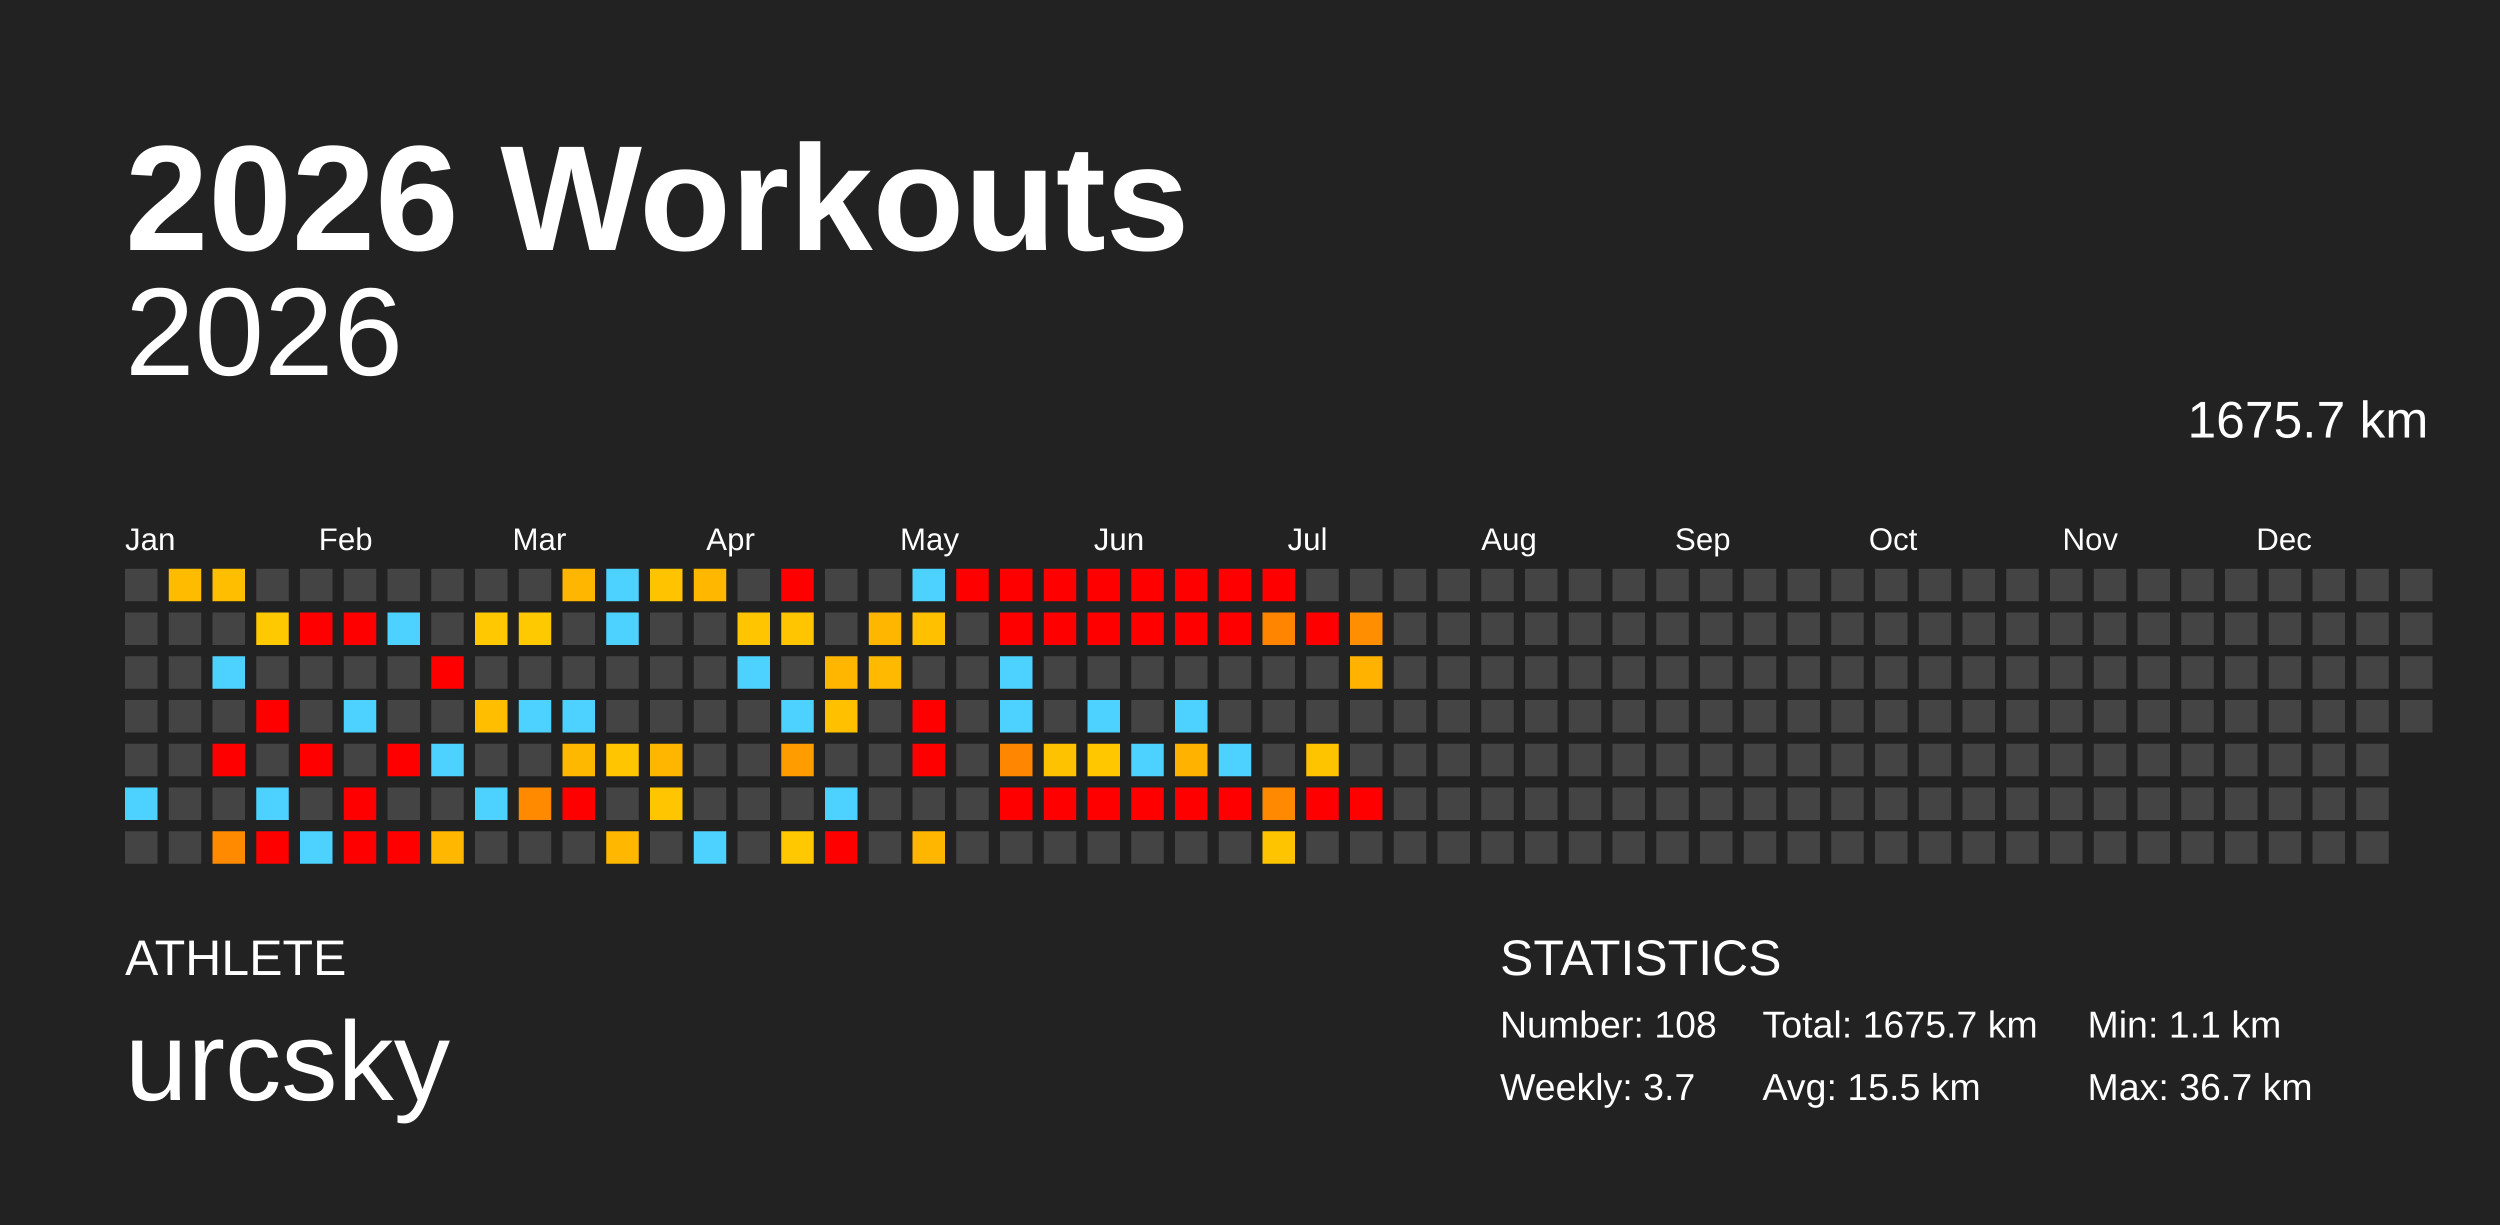
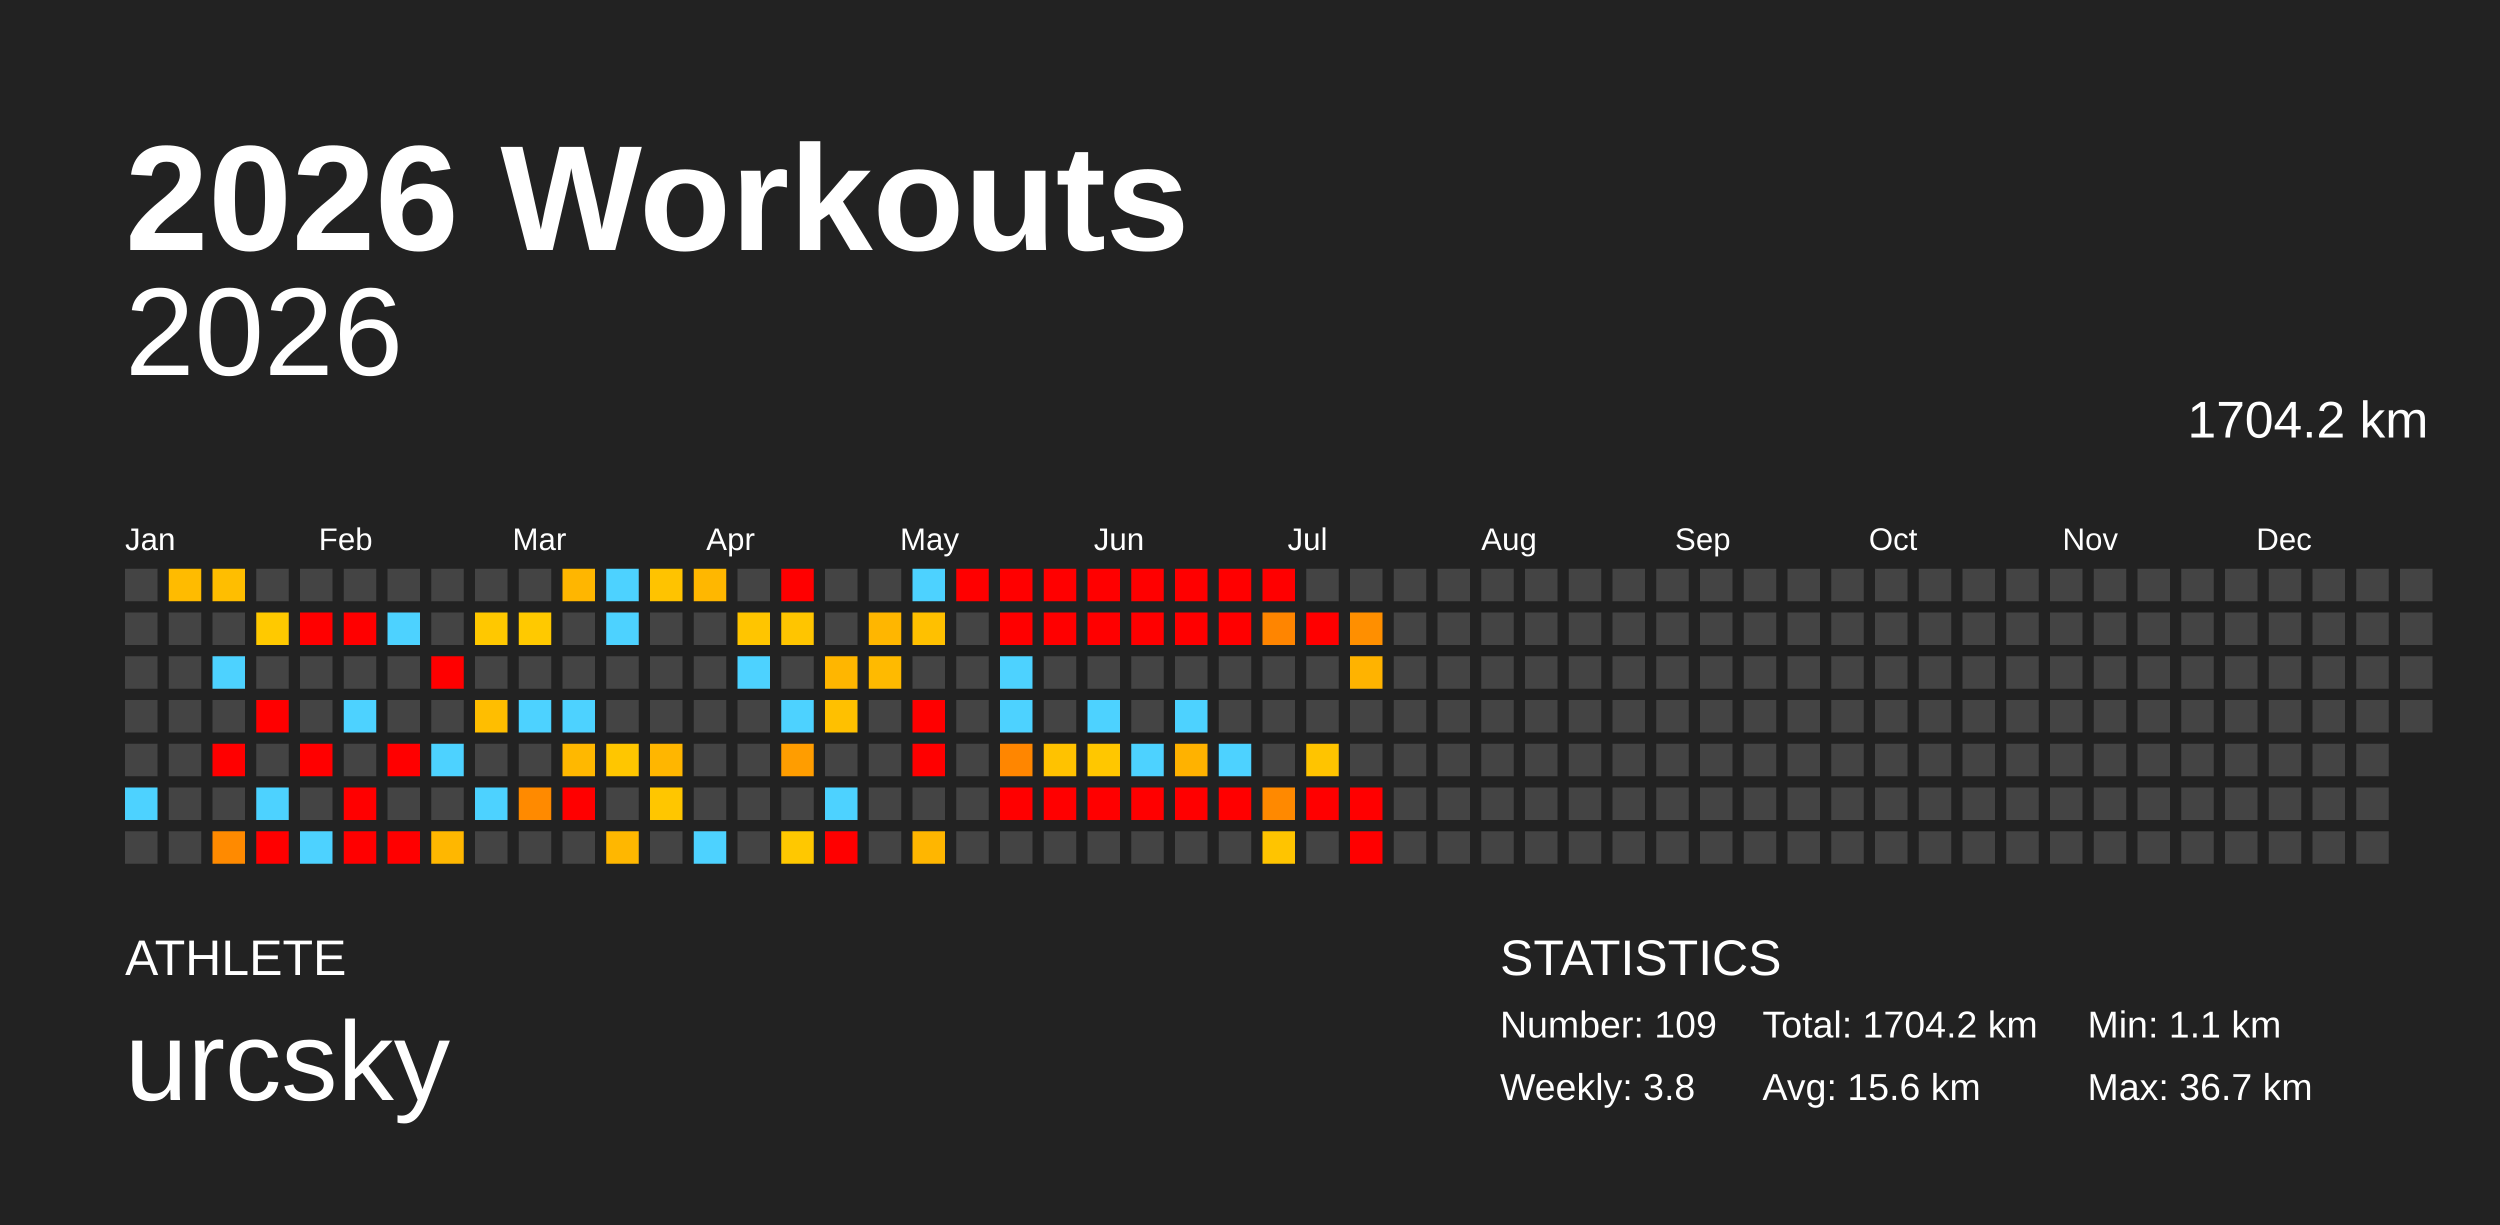
<svg xmlns="http://www.w3.org/2000/svg" baseProfile="full" height="98mm" version="1.1" viewBox="0,0,200,98" width="200mm">
  <defs />
  <rect fill="#222222" height="98" width="200" x="0" y="0" />
  <text fill="#FFFFFF" style="font-size:12px; font-family:Arial; font-weight:bold;" x="10" y="20">2026 Workouts</text>
  <text fill="#FFFFFF" style="font-size:4px; font-family:Arial" x="10" y="78">ATHLETE</text>
  <text fill="#FFFFFF" style="font-size:9px; font-family:Arial" x="10" y="88">urcsky</text>
  <text fill="#FFFFFF" style="font-size:4px; font-family:Arial" x="120" y="78">STATISTICS</text>
-   <text fill="#FFFFFF" style="font-size:3px; font-family:Arial" x="120" y="83">Number: 108</text>
-   <text fill="#FFFFFF" style="font-size:3px; font-family:Arial" x="120" y="88">Weekly: 3.7</text>
-   <text fill="#FFFFFF" style="font-size:3px; font-family:Arial" x="141" y="83">Total: 1675.7 km</text>
-   <text fill="#FFFFFF" style="font-size:3px; font-family:Arial" x="141" y="88">Avg: 15.5 km</text>
+   <text fill="#FFFFFF" style="font-size:3px; font-family:Arial" x="120" y="83">Number: 109</text>
+   <text fill="#FFFFFF" style="font-size:3px; font-family:Arial" x="120" y="88">Weekly: 3.8</text>
+   <text fill="#FFFFFF" style="font-size:3px; font-family:Arial" x="141" y="83">Total: 1704.2 km</text>
+   <text fill="#FFFFFF" style="font-size:3px; font-family:Arial" x="141" y="88">Avg: 15.6 km</text>
  <text fill="#FFFFFF" style="font-size:3px; font-family:Arial" x="167" y="83">Min: 1.1 km</text>
  <text fill="#FFFFFF" style="font-size:3px; font-family:Arial" x="167" y="88">Max: 36.7 km</text>
  <text alignment-baseline="hanging" fill="#FFFFFF" style="font-size:10.0px; font-family:Arial;" x="10" y="30">2026</text>
-   <text alignment-baseline="hanging" fill="#FFFFFF" style="font-size:4.125px; font-family:Arial;" x="175" y="35">1675.7 km</text>
+   <text alignment-baseline="hanging" fill="#FFFFFF" style="font-size:4.125px; font-family:Arial;" x="175" y="35">1704.2 km</text>
  <text fill="#FFFFFF" style="font-size:2.5px; font-family:Arial" x="10.0" y="44">Jan</text>
  <text fill="#FFFFFF" style="font-size:2.5px; font-family:Arial" x="25.5" y="44">Feb</text>
  <text fill="#FFFFFF" style="font-size:2.5px; font-family:Arial" x="41.0" y="44">Mar</text>
  <text fill="#FFFFFF" style="font-size:2.5px; font-family:Arial" x="56.5" y="44">Apr</text>
  <text fill="#FFFFFF" style="font-size:2.5px; font-family:Arial" x="72.0" y="44">May</text>
  <text fill="#FFFFFF" style="font-size:2.5px; font-family:Arial" x="87.5" y="44">Jun</text>
  <text fill="#FFFFFF" style="font-size:2.5px; font-family:Arial" x="103.0" y="44">Jul</text>
  <text fill="#FFFFFF" style="font-size:2.5px; font-family:Arial" x="118.5" y="44">Aug</text>
  <text fill="#FFFFFF" style="font-size:2.5px; font-family:Arial" x="134.0" y="44">Sep</text>
  <text fill="#FFFFFF" style="font-size:2.5px; font-family:Arial" x="149.5" y="44">Oct</text>
  <text fill="#FFFFFF" style="font-size:2.5px; font-family:Arial" x="165.0" y="44">Nov</text>
  <text fill="#FFFFFF" style="font-size:2.5px; font-family:Arial" x="180.5" y="44">Dec</text>
  <rect fill="#444444" height="2.6" width="2.6" x="10.0" y="45.5" />
  <rect fill="#444444" height="2.6" width="2.6" x="10.0" y="49.0" />
  <rect fill="#444444" height="2.6" width="2.6" x="10.0" y="52.5" />
  <rect fill="#444444" height="2.6" width="2.6" x="10.0" y="56.0" />
  <rect fill="#444444" height="2.6" width="2.6" x="10.0" y="59.5" />
  <rect fill="#4dd2ff" height="2.6" width="2.6" x="10.0" y="63.0" />
  <rect fill="#444444" height="2.6" width="2.6" x="10.0" y="66.5" />
  <rect fill="#ffbb00" height="2.6" width="2.6" x="13.5" y="45.5" />
  <rect fill="#444444" height="2.6" width="2.6" x="13.5" y="49.0" />
  <rect fill="#444444" height="2.6" width="2.6" x="13.5" y="52.5" />
  <rect fill="#444444" height="2.6" width="2.6" x="13.5" y="56.0" />
  <rect fill="#444444" height="2.6" width="2.6" x="13.5" y="59.5" />
  <rect fill="#444444" height="2.6" width="2.6" x="13.5" y="63.0" />
  <rect fill="#444444" height="2.6" width="2.6" x="13.5" y="66.5" />
  <rect fill="#ffbe00" height="2.6" width="2.6" x="17.0" y="45.5" />
  <rect fill="#444444" height="2.6" width="2.6" x="17.0" y="49.0" />
  <rect fill="#4dd2ff" height="2.6" width="2.6" x="17.0" y="52.5" />
  <rect fill="#444444" height="2.6" width="2.6" x="17.0" y="56.0" />
  <rect fill="red" height="2.6" width="2.6" x="17.0" y="59.5" />
  <rect fill="#444444" height="2.6" width="2.6" x="17.0" y="63.0" />
  <rect fill="#ff8a00" height="2.6" width="2.6" x="17.0" y="66.5" />
  <rect fill="#444444" height="2.6" width="2.6" x="20.5" y="45.5" />
  <rect fill="#ffc900" height="2.6" width="2.6" x="20.5" y="49.0" />
  <rect fill="#444444" height="2.6" width="2.6" x="20.5" y="52.5" />
  <rect fill="red" height="2.6" width="2.6" x="20.5" y="56.0" />
  <rect fill="#444444" height="2.6" width="2.6" x="20.5" y="59.5" />
  <rect fill="#4dd2ff" height="2.6" width="2.6" x="20.5" y="63.0" />
  <rect fill="red" height="2.6" width="2.6" x="20.5" y="66.5" />
  <rect fill="#444444" height="2.6" width="2.6" x="24.0" y="45.5" />
  <rect fill="red" height="2.6" width="2.6" x="24.0" y="49.0" />
  <rect fill="#444444" height="2.6" width="2.6" x="24.0" y="52.5" />
  <rect fill="#444444" height="2.6" width="2.6" x="24.0" y="56.0" />
  <rect fill="red" height="2.6" width="2.6" x="24.0" y="59.5" />
  <rect fill="#444444" height="2.6" width="2.6" x="24.0" y="63.0" />
  <rect fill="#4dd2ff" height="2.6" width="2.6" x="24.0" y="66.5" />
  <rect fill="#444444" height="2.6" width="2.6" x="27.5" y="45.5" />
  <rect fill="red" height="2.6" width="2.6" x="27.5" y="49.0" />
  <rect fill="#444444" height="2.6" width="2.6" x="27.5" y="52.5" />
  <rect fill="#4dd2ff" height="2.6" width="2.6" x="27.5" y="56.0" />
  <rect fill="#444444" height="2.6" width="2.6" x="27.5" y="59.5" />
  <rect fill="red" height="2.6" width="2.6" x="27.5" y="63.0" />
  <rect fill="red" height="2.6" width="2.6" x="27.5" y="66.5" />
  <rect fill="#444444" height="2.6" width="2.6" x="31.0" y="45.5" />
  <rect fill="#4dd2ff" height="2.6" width="2.6" x="31.0" y="49.0" />
  <rect fill="#444444" height="2.6" width="2.6" x="31.0" y="52.5" />
  <rect fill="#444444" height="2.6" width="2.6" x="31.0" y="56.0" />
  <rect fill="red" height="2.6" width="2.6" x="31.0" y="59.5" />
  <rect fill="#444444" height="2.6" width="2.6" x="31.0" y="63.0" />
  <rect fill="red" height="2.6" width="2.6" x="31.0" y="66.5" />
  <rect fill="#444444" height="2.6" width="2.6" x="34.5" y="45.5" />
  <rect fill="#444444" height="2.6" width="2.6" x="34.5" y="49.0" />
  <rect fill="red" height="2.6" width="2.6" x="34.5" y="52.5" />
  <rect fill="#444444" height="2.6" width="2.6" x="34.5" y="56.0" />
  <rect fill="#4dd2ff" height="2.6" width="2.6" x="34.5" y="59.5" />
  <rect fill="#444444" height="2.6" width="2.6" x="34.5" y="63.0" />
  <rect fill="#ffb700" height="2.6" width="2.6" x="34.5" y="66.5" />
  <rect fill="#444444" height="2.6" width="2.6" x="38.0" y="45.5" />
  <rect fill="#ffc800" height="2.6" width="2.6" x="38.0" y="49.0" />
  <rect fill="#444444" height="2.6" width="2.6" x="38.0" y="52.5" />
  <rect fill="#ffbe00" height="2.6" width="2.6" x="38.0" y="56.0" />
  <rect fill="#444444" height="2.6" width="2.6" x="38.0" y="59.5" />
  <rect fill="#4dd2ff" height="2.6" width="2.6" x="38.0" y="63.0" />
  <rect fill="#444444" height="2.6" width="2.6" x="38.0" y="66.5" />
  <rect fill="#444444" height="2.6" width="2.6" x="41.5" y="45.5" />
  <rect fill="#ffc900" height="2.6" width="2.6" x="41.5" y="49.0" />
  <rect fill="#444444" height="2.6" width="2.6" x="41.5" y="52.5" />
  <rect fill="#4dd2ff" height="2.6" width="2.6" x="41.5" y="56.0" />
  <rect fill="#444444" height="2.6" width="2.6" x="41.5" y="59.5" />
  <rect fill="#ff8a00" height="2.6" width="2.6" x="41.5" y="63.0" />
  <rect fill="#444444" height="2.6" width="2.6" x="41.5" y="66.5" />
  <rect fill="#ffb600" height="2.6" width="2.6" x="45.0" y="45.5" />
  <rect fill="#444444" height="2.6" width="2.6" x="45.0" y="49.0" />
  <rect fill="#444444" height="2.6" width="2.6" x="45.0" y="52.5" />
  <rect fill="#4dd2ff" height="2.6" width="2.6" x="45.0" y="56.0" />
  <rect fill="#ffb800" height="2.6" width="2.6" x="45.0" y="59.5" />
  <rect fill="red" height="2.6" width="2.6" x="45.0" y="63.0" />
  <rect fill="#444444" height="2.6" width="2.6" x="45.0" y="66.5" />
  <rect fill="#4dd2ff" height="2.6" width="2.6" x="48.5" y="45.5" />
  <rect fill="#4dd2ff" height="2.6" width="2.6" x="48.5" y="49.0" />
  <rect fill="#444444" height="2.6" width="2.6" x="48.5" y="52.5" />
  <rect fill="#444444" height="2.6" width="2.6" x="48.5" y="56.0" />
  <rect fill="#ffc600" height="2.6" width="2.6" x="48.5" y="59.5" />
  <rect fill="#444444" height="2.6" width="2.6" x="48.5" y="63.0" />
  <rect fill="#ffb700" height="2.6" width="2.6" x="48.5" y="66.5" />
  <rect fill="#ffc300" height="2.6" width="2.6" x="52.0" y="45.5" />
  <rect fill="#444444" height="2.6" width="2.6" x="52.0" y="49.0" />
  <rect fill="#444444" height="2.6" width="2.6" x="52.0" y="52.5" />
  <rect fill="#444444" height="2.6" width="2.6" x="52.0" y="56.0" />
  <rect fill="#ffb600" height="2.6" width="2.6" x="52.0" y="59.5" />
  <rect fill="#ffc600" height="2.6" width="2.6" x="52.0" y="63.0" />
  <rect fill="#444444" height="2.6" width="2.6" x="52.0" y="66.5" />
  <rect fill="#ffb700" height="2.6" width="2.6" x="55.5" y="45.5" />
  <rect fill="#444444" height="2.6" width="2.6" x="55.5" y="49.0" />
  <rect fill="#444444" height="2.6" width="2.6" x="55.5" y="52.5" />
  <rect fill="#444444" height="2.6" width="2.6" x="55.5" y="56.0" />
  <rect fill="#444444" height="2.6" width="2.6" x="55.5" y="59.5" />
  <rect fill="#444444" height="2.6" width="2.6" x="55.5" y="63.0" />
  <rect fill="#4dd2ff" height="2.6" width="2.6" x="55.5" y="66.5" />
  <rect fill="#444444" height="2.6" width="2.6" x="59.0" y="45.5" />
  <rect fill="#ffc500" height="2.6" width="2.6" x="59.0" y="49.0" />
  <rect fill="#4dd2ff" height="2.6" width="2.6" x="59.0" y="52.5" />
  <rect fill="#444444" height="2.6" width="2.6" x="59.0" y="56.0" />
  <rect fill="#444444" height="2.6" width="2.6" x="59.0" y="59.5" />
  <rect fill="#444444" height="2.6" width="2.6" x="59.0" y="63.0" />
  <rect fill="#444444" height="2.6" width="2.6" x="59.0" y="66.5" />
  <rect fill="red" height="2.6" width="2.6" x="62.5" y="45.5" />
  <rect fill="#ffc500" height="2.6" width="2.6" x="62.5" y="49.0" />
  <rect fill="#444444" height="2.6" width="2.6" x="62.5" y="52.5" />
  <rect fill="#4dd2ff" height="2.6" width="2.6" x="62.5" y="56.0" />
  <rect fill="#ff9d00" height="2.6" width="2.6" x="62.5" y="59.5" />
  <rect fill="#444444" height="2.6" width="2.6" x="62.5" y="63.0" />
  <rect fill="#ffc800" height="2.6" width="2.6" x="62.5" y="66.5" />
  <rect fill="#444444" height="2.6" width="2.6" x="66.0" y="45.5" />
  <rect fill="#444444" height="2.6" width="2.6" x="66.0" y="49.0" />
  <rect fill="#ffb600" height="2.6" width="2.6" x="66.0" y="52.5" />
  <rect fill="#ffc000" height="2.6" width="2.6" x="66.0" y="56.0" />
  <rect fill="#444444" height="2.6" width="2.6" x="66.0" y="59.5" />
  <rect fill="#4dd2ff" height="2.6" width="2.6" x="66.0" y="63.0" />
  <rect fill="red" height="2.6" width="2.6" x="66.0" y="66.5" />
  <rect fill="#444444" height="2.6" width="2.6" x="69.5" y="45.5" />
  <rect fill="#ffb600" height="2.6" width="2.6" x="69.5" y="49.0" />
  <rect fill="#ffba00" height="2.6" width="2.6" x="69.5" y="52.5" />
  <rect fill="#444444" height="2.6" width="2.6" x="69.5" y="56.0" />
  <rect fill="#444444" height="2.6" width="2.6" x="69.5" y="59.5" />
  <rect fill="#444444" height="2.6" width="2.6" x="69.5" y="63.0" />
  <rect fill="#444444" height="2.6" width="2.6" x="69.5" y="66.5" />
  <rect fill="#4dd2ff" height="2.6" width="2.6" x="73.0" y="45.5" />
  <rect fill="#ffc000" height="2.6" width="2.6" x="73.0" y="49.0" />
  <rect fill="#444444" height="2.6" width="2.6" x="73.0" y="52.5" />
  <rect fill="red" height="2.6" width="2.6" x="73.0" y="56.0" />
  <rect fill="red" height="2.6" width="2.6" x="73.0" y="59.5" />
  <rect fill="#444444" height="2.6" width="2.6" x="73.0" y="63.0" />
  <rect fill="#ffb600" height="2.6" width="2.6" x="73.0" y="66.5" />
  <rect fill="red" height="2.6" width="2.6" x="76.5" y="45.5" />
  <rect fill="#444444" height="2.6" width="2.6" x="76.5" y="49.0" />
  <rect fill="#444444" height="2.6" width="2.6" x="76.5" y="52.5" />
  <rect fill="#444444" height="2.6" width="2.6" x="76.5" y="56.0" />
  <rect fill="#444444" height="2.6" width="2.6" x="76.5" y="59.5" />
  <rect fill="#444444" height="2.6" width="2.6" x="76.5" y="63.0" />
  <rect fill="#444444" height="2.6" width="2.6" x="76.5" y="66.5" />
  <rect fill="red" height="2.6" width="2.6" x="80.0" y="45.5" />
  <rect fill="red" height="2.6" width="2.6" x="80.0" y="49.0" />
  <rect fill="#4dd2ff" height="2.6" width="2.6" x="80.0" y="52.5" />
  <rect fill="#4dd2ff" height="2.6" width="2.6" x="80.0" y="56.0" />
  <rect fill="#ff8600" height="2.6" width="2.6" x="80.0" y="59.5" />
  <rect fill="red" height="2.6" width="2.6" x="80.0" y="63.0" />
  <rect fill="#444444" height="2.6" width="2.6" x="80.0" y="66.5" />
  <rect fill="red" height="2.6" width="2.6" x="83.5" y="45.5" />
  <rect fill="red" height="2.6" width="2.6" x="83.5" y="49.0" />
  <rect fill="#444444" height="2.6" width="2.6" x="83.5" y="52.5" />
  <rect fill="#444444" height="2.6" width="2.6" x="83.5" y="56.0" />
  <rect fill="#ffc200" height="2.6" width="2.6" x="83.5" y="59.5" />
  <rect fill="red" height="2.6" width="2.6" x="83.5" y="63.0" />
  <rect fill="#444444" height="2.6" width="2.6" x="83.5" y="66.5" />
  <rect fill="red" height="2.6" width="2.6" x="87.0" y="45.5" />
  <rect fill="red" height="2.6" width="2.6" x="87.0" y="49.0" />
  <rect fill="#444444" height="2.6" width="2.6" x="87.0" y="52.5" />
  <rect fill="#4dd2ff" height="2.6" width="2.6" x="87.0" y="56.0" />
  <rect fill="#ffc700" height="2.6" width="2.6" x="87.0" y="59.5" />
  <rect fill="red" height="2.6" width="2.6" x="87.0" y="63.0" />
  <rect fill="#444444" height="2.6" width="2.6" x="87.0" y="66.5" />
  <rect fill="red" height="2.6" width="2.6" x="90.5" y="45.5" />
  <rect fill="red" height="2.6" width="2.6" x="90.5" y="49.0" />
  <rect fill="#444444" height="2.6" width="2.6" x="90.5" y="52.5" />
  <rect fill="#444444" height="2.6" width="2.6" x="90.5" y="56.0" />
  <rect fill="#4dd2ff" height="2.6" width="2.6" x="90.5" y="59.5" />
  <rect fill="red" height="2.6" width="2.6" x="90.5" y="63.0" />
  <rect fill="#444444" height="2.6" width="2.6" x="90.5" y="66.5" />
  <rect fill="red" height="2.6" width="2.6" x="94.0" y="45.5" />
  <rect fill="red" height="2.6" width="2.6" x="94.0" y="49.0" />
  <rect fill="#444444" height="2.6" width="2.6" x="94.0" y="52.5" />
  <rect fill="#4dd2ff" height="2.6" width="2.6" x="94.0" y="56.0" />
  <rect fill="#ffb200" height="2.6" width="2.6" x="94.0" y="59.5" />
  <rect fill="red" height="2.6" width="2.6" x="94.0" y="63.0" />
  <rect fill="#444444" height="2.6" width="2.6" x="94.0" y="66.5" />
  <rect fill="red" height="2.6" width="2.6" x="97.5" y="45.5" />
  <rect fill="red" height="2.6" width="2.6" x="97.5" y="49.0" />
  <rect fill="#444444" height="2.6" width="2.6" x="97.5" y="52.5" />
  <rect fill="#444444" height="2.6" width="2.6" x="97.5" y="56.0" />
  <rect fill="#4dd2ff" height="2.6" width="2.6" x="97.5" y="59.5" />
  <rect fill="red" height="2.6" width="2.6" x="97.5" y="63.0" />
  <rect fill="#444444" height="2.6" width="2.6" x="97.5" y="66.5" />
  <rect fill="red" height="2.6" width="2.6" x="101.0" y="45.5" />
  <rect fill="#ff8500" height="2.6" width="2.6" x="101.0" y="49.0" />
  <rect fill="#444444" height="2.6" width="2.6" x="101.0" y="52.5" />
  <rect fill="#444444" height="2.6" width="2.6" x="101.0" y="56.0" />
  <rect fill="#444444" height="2.6" width="2.6" x="101.0" y="59.5" />
  <rect fill="#ff8900" height="2.6" width="2.6" x="101.0" y="63.0" />
  <rect fill="#ffc400" height="2.6" width="2.6" x="101.0" y="66.5" />
  <rect fill="#444444" height="2.6" width="2.6" x="104.5" y="45.5" />
  <rect fill="red" height="2.6" width="2.6" x="104.5" y="49.0" />
  <rect fill="#444444" height="2.6" width="2.6" x="104.5" y="52.5" />
  <rect fill="#444444" height="2.6" width="2.6" x="104.5" y="56.0" />
  <rect fill="#ffc400" height="2.6" width="2.6" x="104.5" y="59.5" />
  <rect fill="red" height="2.6" width="2.6" x="104.5" y="63.0" />
  <rect fill="#444444" height="2.6" width="2.6" x="104.5" y="66.5" />
  <rect fill="#444444" height="2.6" width="2.6" x="108.0" y="45.5" />
  <rect fill="#ff8f00" height="2.6" width="2.6" x="108.0" y="49.0" />
  <rect fill="#ffb300" height="2.6" width="2.6" x="108.0" y="52.5" />
  <rect fill="#444444" height="2.6" width="2.6" x="108.0" y="56.0" />
  <rect fill="#444444" height="2.6" width="2.6" x="108.0" y="59.5" />
  <rect fill="red" height="2.6" width="2.6" x="108.0" y="63.0" />
-   <rect fill="#444444" height="2.6" width="2.6" x="108.0" y="66.5" />
+   <rect fill="red" height="2.6" width="2.6" x="108.0" y="66.5" />
  <rect fill="#444444" height="2.6" width="2.6" x="111.5" y="45.5" />
  <rect fill="#444444" height="2.6" width="2.6" x="111.5" y="49.0" />
  <rect fill="#444444" height="2.6" width="2.6" x="111.5" y="52.5" />
  <rect fill="#444444" height="2.6" width="2.6" x="111.5" y="56.0" />
  <rect fill="#444444" height="2.6" width="2.6" x="111.5" y="59.5" />
  <rect fill="#444444" height="2.6" width="2.6" x="111.5" y="63.0" />
  <rect fill="#444444" height="2.6" width="2.6" x="111.5" y="66.5" />
  <rect fill="#444444" height="2.6" width="2.6" x="115.0" y="45.5" />
  <rect fill="#444444" height="2.6" width="2.6" x="115.0" y="49.0" />
  <rect fill="#444444" height="2.6" width="2.6" x="115.0" y="52.5" />
  <rect fill="#444444" height="2.6" width="2.6" x="115.0" y="56.0" />
  <rect fill="#444444" height="2.6" width="2.6" x="115.0" y="59.5" />
  <rect fill="#444444" height="2.6" width="2.6" x="115.0" y="63.0" />
  <rect fill="#444444" height="2.6" width="2.6" x="115.0" y="66.5" />
  <rect fill="#444444" height="2.6" width="2.6" x="118.5" y="45.5" />
  <rect fill="#444444" height="2.6" width="2.6" x="118.5" y="49.0" />
  <rect fill="#444444" height="2.6" width="2.6" x="118.5" y="52.5" />
  <rect fill="#444444" height="2.6" width="2.6" x="118.5" y="56.0" />
  <rect fill="#444444" height="2.6" width="2.6" x="118.5" y="59.5" />
  <rect fill="#444444" height="2.6" width="2.6" x="118.5" y="63.0" />
  <rect fill="#444444" height="2.6" width="2.6" x="118.5" y="66.5" />
  <rect fill="#444444" height="2.6" width="2.6" x="122.0" y="45.5" />
  <rect fill="#444444" height="2.6" width="2.6" x="122.0" y="49.0" />
  <rect fill="#444444" height="2.6" width="2.6" x="122.0" y="52.5" />
  <rect fill="#444444" height="2.6" width="2.6" x="122.0" y="56.0" />
  <rect fill="#444444" height="2.6" width="2.6" x="122.0" y="59.5" />
  <rect fill="#444444" height="2.6" width="2.6" x="122.0" y="63.0" />
  <rect fill="#444444" height="2.6" width="2.6" x="122.0" y="66.5" />
  <rect fill="#444444" height="2.6" width="2.6" x="125.5" y="45.5" />
  <rect fill="#444444" height="2.6" width="2.6" x="125.5" y="49.0" />
  <rect fill="#444444" height="2.6" width="2.6" x="125.5" y="52.5" />
  <rect fill="#444444" height="2.6" width="2.6" x="125.5" y="56.0" />
  <rect fill="#444444" height="2.6" width="2.6" x="125.5" y="59.5" />
  <rect fill="#444444" height="2.6" width="2.6" x="125.5" y="63.0" />
  <rect fill="#444444" height="2.6" width="2.6" x="125.5" y="66.5" />
  <rect fill="#444444" height="2.6" width="2.6" x="129.0" y="45.5" />
  <rect fill="#444444" height="2.6" width="2.6" x="129.0" y="49.0" />
  <rect fill="#444444" height="2.6" width="2.6" x="129.0" y="52.5" />
  <rect fill="#444444" height="2.6" width="2.6" x="129.0" y="56.0" />
  <rect fill="#444444" height="2.6" width="2.6" x="129.0" y="59.5" />
  <rect fill="#444444" height="2.6" width="2.6" x="129.0" y="63.0" />
  <rect fill="#444444" height="2.6" width="2.6" x="129.0" y="66.5" />
  <rect fill="#444444" height="2.6" width="2.6" x="132.5" y="45.5" />
  <rect fill="#444444" height="2.6" width="2.6" x="132.5" y="49.0" />
  <rect fill="#444444" height="2.6" width="2.6" x="132.5" y="52.5" />
  <rect fill="#444444" height="2.6" width="2.6" x="132.5" y="56.0" />
  <rect fill="#444444" height="2.6" width="2.6" x="132.5" y="59.5" />
  <rect fill="#444444" height="2.6" width="2.6" x="132.5" y="63.0" />
  <rect fill="#444444" height="2.6" width="2.6" x="132.5" y="66.5" />
  <rect fill="#444444" height="2.6" width="2.6" x="136.0" y="45.5" />
  <rect fill="#444444" height="2.6" width="2.6" x="136.0" y="49.0" />
  <rect fill="#444444" height="2.6" width="2.6" x="136.0" y="52.5" />
  <rect fill="#444444" height="2.6" width="2.6" x="136.0" y="56.0" />
  <rect fill="#444444" height="2.6" width="2.6" x="136.0" y="59.5" />
  <rect fill="#444444" height="2.6" width="2.6" x="136.0" y="63.0" />
  <rect fill="#444444" height="2.6" width="2.6" x="136.0" y="66.5" />
  <rect fill="#444444" height="2.6" width="2.6" x="139.5" y="45.5" />
  <rect fill="#444444" height="2.6" width="2.6" x="139.5" y="49.0" />
  <rect fill="#444444" height="2.6" width="2.6" x="139.5" y="52.5" />
  <rect fill="#444444" height="2.6" width="2.6" x="139.5" y="56.0" />
  <rect fill="#444444" height="2.6" width="2.6" x="139.5" y="59.5" />
  <rect fill="#444444" height="2.6" width="2.6" x="139.5" y="63.0" />
  <rect fill="#444444" height="2.6" width="2.6" x="139.5" y="66.5" />
  <rect fill="#444444" height="2.6" width="2.6" x="143.0" y="45.5" />
  <rect fill="#444444" height="2.6" width="2.6" x="143.0" y="49.0" />
  <rect fill="#444444" height="2.6" width="2.6" x="143.0" y="52.5" />
  <rect fill="#444444" height="2.6" width="2.6" x="143.0" y="56.0" />
  <rect fill="#444444" height="2.6" width="2.6" x="143.0" y="59.5" />
  <rect fill="#444444" height="2.6" width="2.6" x="143.0" y="63.0" />
  <rect fill="#444444" height="2.6" width="2.6" x="143.0" y="66.5" />
  <rect fill="#444444" height="2.6" width="2.6" x="146.5" y="45.5" />
  <rect fill="#444444" height="2.6" width="2.6" x="146.5" y="49.0" />
  <rect fill="#444444" height="2.6" width="2.6" x="146.5" y="52.5" />
  <rect fill="#444444" height="2.6" width="2.6" x="146.5" y="56.0" />
  <rect fill="#444444" height="2.6" width="2.6" x="146.5" y="59.5" />
  <rect fill="#444444" height="2.6" width="2.6" x="146.5" y="63.0" />
  <rect fill="#444444" height="2.6" width="2.6" x="146.5" y="66.5" />
  <rect fill="#444444" height="2.6" width="2.6" x="150.0" y="45.5" />
  <rect fill="#444444" height="2.6" width="2.6" x="150.0" y="49.0" />
  <rect fill="#444444" height="2.6" width="2.6" x="150.0" y="52.5" />
  <rect fill="#444444" height="2.6" width="2.6" x="150.0" y="56.0" />
  <rect fill="#444444" height="2.6" width="2.6" x="150.0" y="59.5" />
  <rect fill="#444444" height="2.6" width="2.6" x="150.0" y="63.0" />
  <rect fill="#444444" height="2.6" width="2.6" x="150.0" y="66.5" />
  <rect fill="#444444" height="2.6" width="2.6" x="153.5" y="45.5" />
  <rect fill="#444444" height="2.6" width="2.6" x="153.5" y="49.0" />
  <rect fill="#444444" height="2.6" width="2.6" x="153.5" y="52.5" />
  <rect fill="#444444" height="2.6" width="2.6" x="153.5" y="56.0" />
  <rect fill="#444444" height="2.6" width="2.6" x="153.5" y="59.5" />
  <rect fill="#444444" height="2.6" width="2.6" x="153.5" y="63.0" />
  <rect fill="#444444" height="2.6" width="2.6" x="153.5" y="66.5" />
  <rect fill="#444444" height="2.6" width="2.6" x="157.0" y="45.5" />
  <rect fill="#444444" height="2.6" width="2.6" x="157.0" y="49.0" />
  <rect fill="#444444" height="2.6" width="2.6" x="157.0" y="52.5" />
  <rect fill="#444444" height="2.6" width="2.6" x="157.0" y="56.0" />
  <rect fill="#444444" height="2.6" width="2.6" x="157.0" y="59.5" />
  <rect fill="#444444" height="2.6" width="2.6" x="157.0" y="63.0" />
  <rect fill="#444444" height="2.6" width="2.6" x="157.0" y="66.5" />
  <rect fill="#444444" height="2.6" width="2.6" x="160.5" y="45.5" />
  <rect fill="#444444" height="2.6" width="2.6" x="160.5" y="49.0" />
  <rect fill="#444444" height="2.6" width="2.6" x="160.5" y="52.5" />
  <rect fill="#444444" height="2.6" width="2.6" x="160.5" y="56.0" />
  <rect fill="#444444" height="2.6" width="2.6" x="160.5" y="59.5" />
  <rect fill="#444444" height="2.6" width="2.6" x="160.5" y="63.0" />
  <rect fill="#444444" height="2.6" width="2.6" x="160.5" y="66.5" />
  <rect fill="#444444" height="2.6" width="2.6" x="164.0" y="45.5" />
  <rect fill="#444444" height="2.6" width="2.6" x="164.0" y="49.0" />
  <rect fill="#444444" height="2.6" width="2.6" x="164.0" y="52.5" />
  <rect fill="#444444" height="2.6" width="2.6" x="164.0" y="56.0" />
  <rect fill="#444444" height="2.6" width="2.6" x="164.0" y="59.5" />
  <rect fill="#444444" height="2.6" width="2.6" x="164.0" y="63.0" />
  <rect fill="#444444" height="2.6" width="2.6" x="164.0" y="66.5" />
  <rect fill="#444444" height="2.6" width="2.6" x="167.5" y="45.5" />
  <rect fill="#444444" height="2.6" width="2.6" x="167.5" y="49.0" />
  <rect fill="#444444" height="2.6" width="2.6" x="167.5" y="52.5" />
  <rect fill="#444444" height="2.6" width="2.6" x="167.5" y="56.0" />
  <rect fill="#444444" height="2.6" width="2.6" x="167.5" y="59.5" />
  <rect fill="#444444" height="2.6" width="2.6" x="167.5" y="63.0" />
  <rect fill="#444444" height="2.6" width="2.6" x="167.5" y="66.5" />
  <rect fill="#444444" height="2.6" width="2.6" x="171.0" y="45.5" />
  <rect fill="#444444" height="2.6" width="2.6" x="171.0" y="49.0" />
  <rect fill="#444444" height="2.6" width="2.6" x="171.0" y="52.5" />
  <rect fill="#444444" height="2.6" width="2.6" x="171.0" y="56.0" />
  <rect fill="#444444" height="2.6" width="2.6" x="171.0" y="59.5" />
  <rect fill="#444444" height="2.6" width="2.6" x="171.0" y="63.0" />
  <rect fill="#444444" height="2.6" width="2.6" x="171.0" y="66.5" />
  <rect fill="#444444" height="2.6" width="2.6" x="174.5" y="45.5" />
  <rect fill="#444444" height="2.6" width="2.6" x="174.5" y="49.0" />
  <rect fill="#444444" height="2.6" width="2.6" x="174.5" y="52.5" />
  <rect fill="#444444" height="2.6" width="2.6" x="174.5" y="56.0" />
  <rect fill="#444444" height="2.6" width="2.6" x="174.5" y="59.5" />
  <rect fill="#444444" height="2.6" width="2.6" x="174.5" y="63.0" />
  <rect fill="#444444" height="2.6" width="2.6" x="174.5" y="66.5" />
  <rect fill="#444444" height="2.6" width="2.6" x="178.0" y="45.5" />
  <rect fill="#444444" height="2.6" width="2.6" x="178.0" y="49.0" />
  <rect fill="#444444" height="2.6" width="2.6" x="178.0" y="52.5" />
  <rect fill="#444444" height="2.6" width="2.6" x="178.0" y="56.0" />
  <rect fill="#444444" height="2.6" width="2.6" x="178.0" y="59.5" />
  <rect fill="#444444" height="2.6" width="2.6" x="178.0" y="63.0" />
  <rect fill="#444444" height="2.6" width="2.6" x="178.0" y="66.5" />
  <rect fill="#444444" height="2.6" width="2.6" x="181.5" y="45.5" />
  <rect fill="#444444" height="2.6" width="2.6" x="181.5" y="49.0" />
  <rect fill="#444444" height="2.6" width="2.6" x="181.5" y="52.5" />
  <rect fill="#444444" height="2.6" width="2.6" x="181.5" y="56.0" />
  <rect fill="#444444" height="2.6" width="2.6" x="181.5" y="59.5" />
  <rect fill="#444444" height="2.6" width="2.6" x="181.5" y="63.0" />
  <rect fill="#444444" height="2.6" width="2.6" x="181.5" y="66.5" />
  <rect fill="#444444" height="2.6" width="2.6" x="185.0" y="45.5" />
  <rect fill="#444444" height="2.6" width="2.6" x="185.0" y="49.0" />
  <rect fill="#444444" height="2.6" width="2.6" x="185.0" y="52.5" />
  <rect fill="#444444" height="2.6" width="2.6" x="185.0" y="56.0" />
  <rect fill="#444444" height="2.6" width="2.6" x="185.0" y="59.5" />
  <rect fill="#444444" height="2.6" width="2.6" x="185.0" y="63.0" />
  <rect fill="#444444" height="2.6" width="2.6" x="185.0" y="66.5" />
  <rect fill="#444444" height="2.6" width="2.6" x="188.5" y="45.5" />
  <rect fill="#444444" height="2.6" width="2.6" x="188.5" y="49.0" />
  <rect fill="#444444" height="2.6" width="2.6" x="188.5" y="52.5" />
  <rect fill="#444444" height="2.6" width="2.6" x="188.5" y="56.0" />
  <rect fill="#444444" height="2.6" width="2.6" x="188.5" y="59.5" />
  <rect fill="#444444" height="2.6" width="2.6" x="188.5" y="63.0" />
  <rect fill="#444444" height="2.6" width="2.6" x="188.5" y="66.5" />
  <rect fill="#444444" height="2.6" width="2.6" x="192.0" y="45.5" />
  <rect fill="#444444" height="2.6" width="2.6" x="192.0" y="49.0" />
  <rect fill="#444444" height="2.6" width="2.6" x="192.0" y="52.5" />
  <rect fill="#444444" height="2.6" width="2.6" x="192.0" y="56.0" />
</svg>
